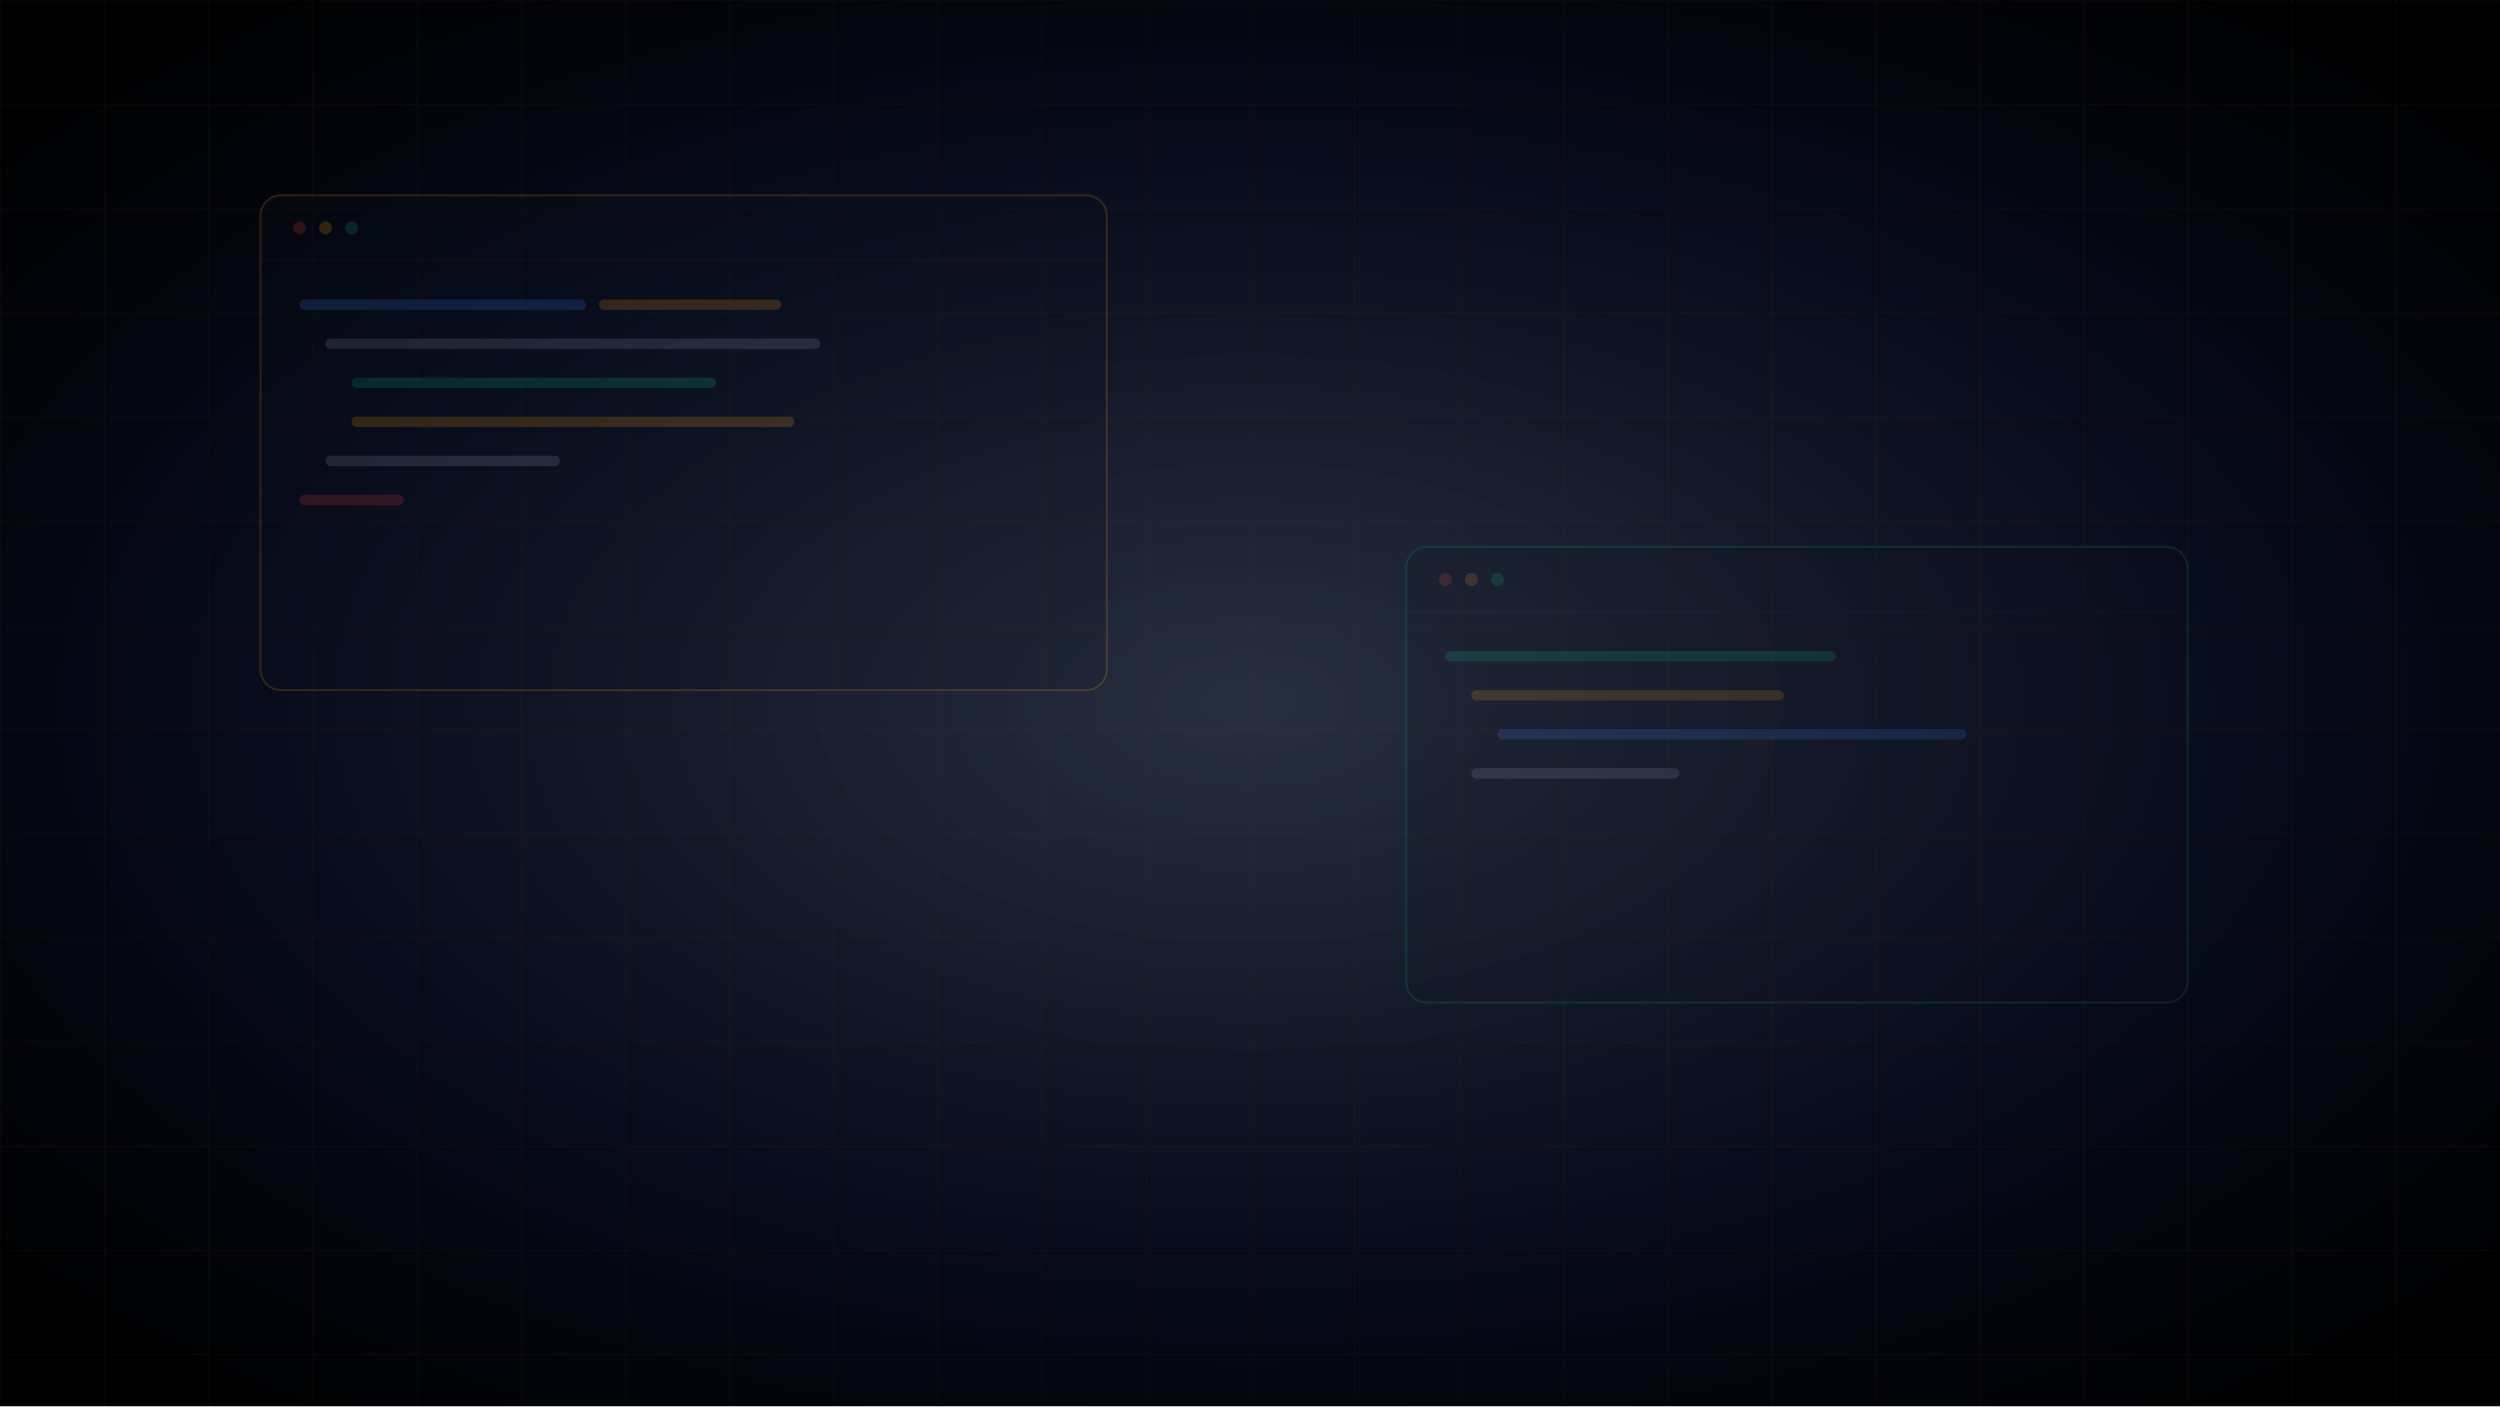
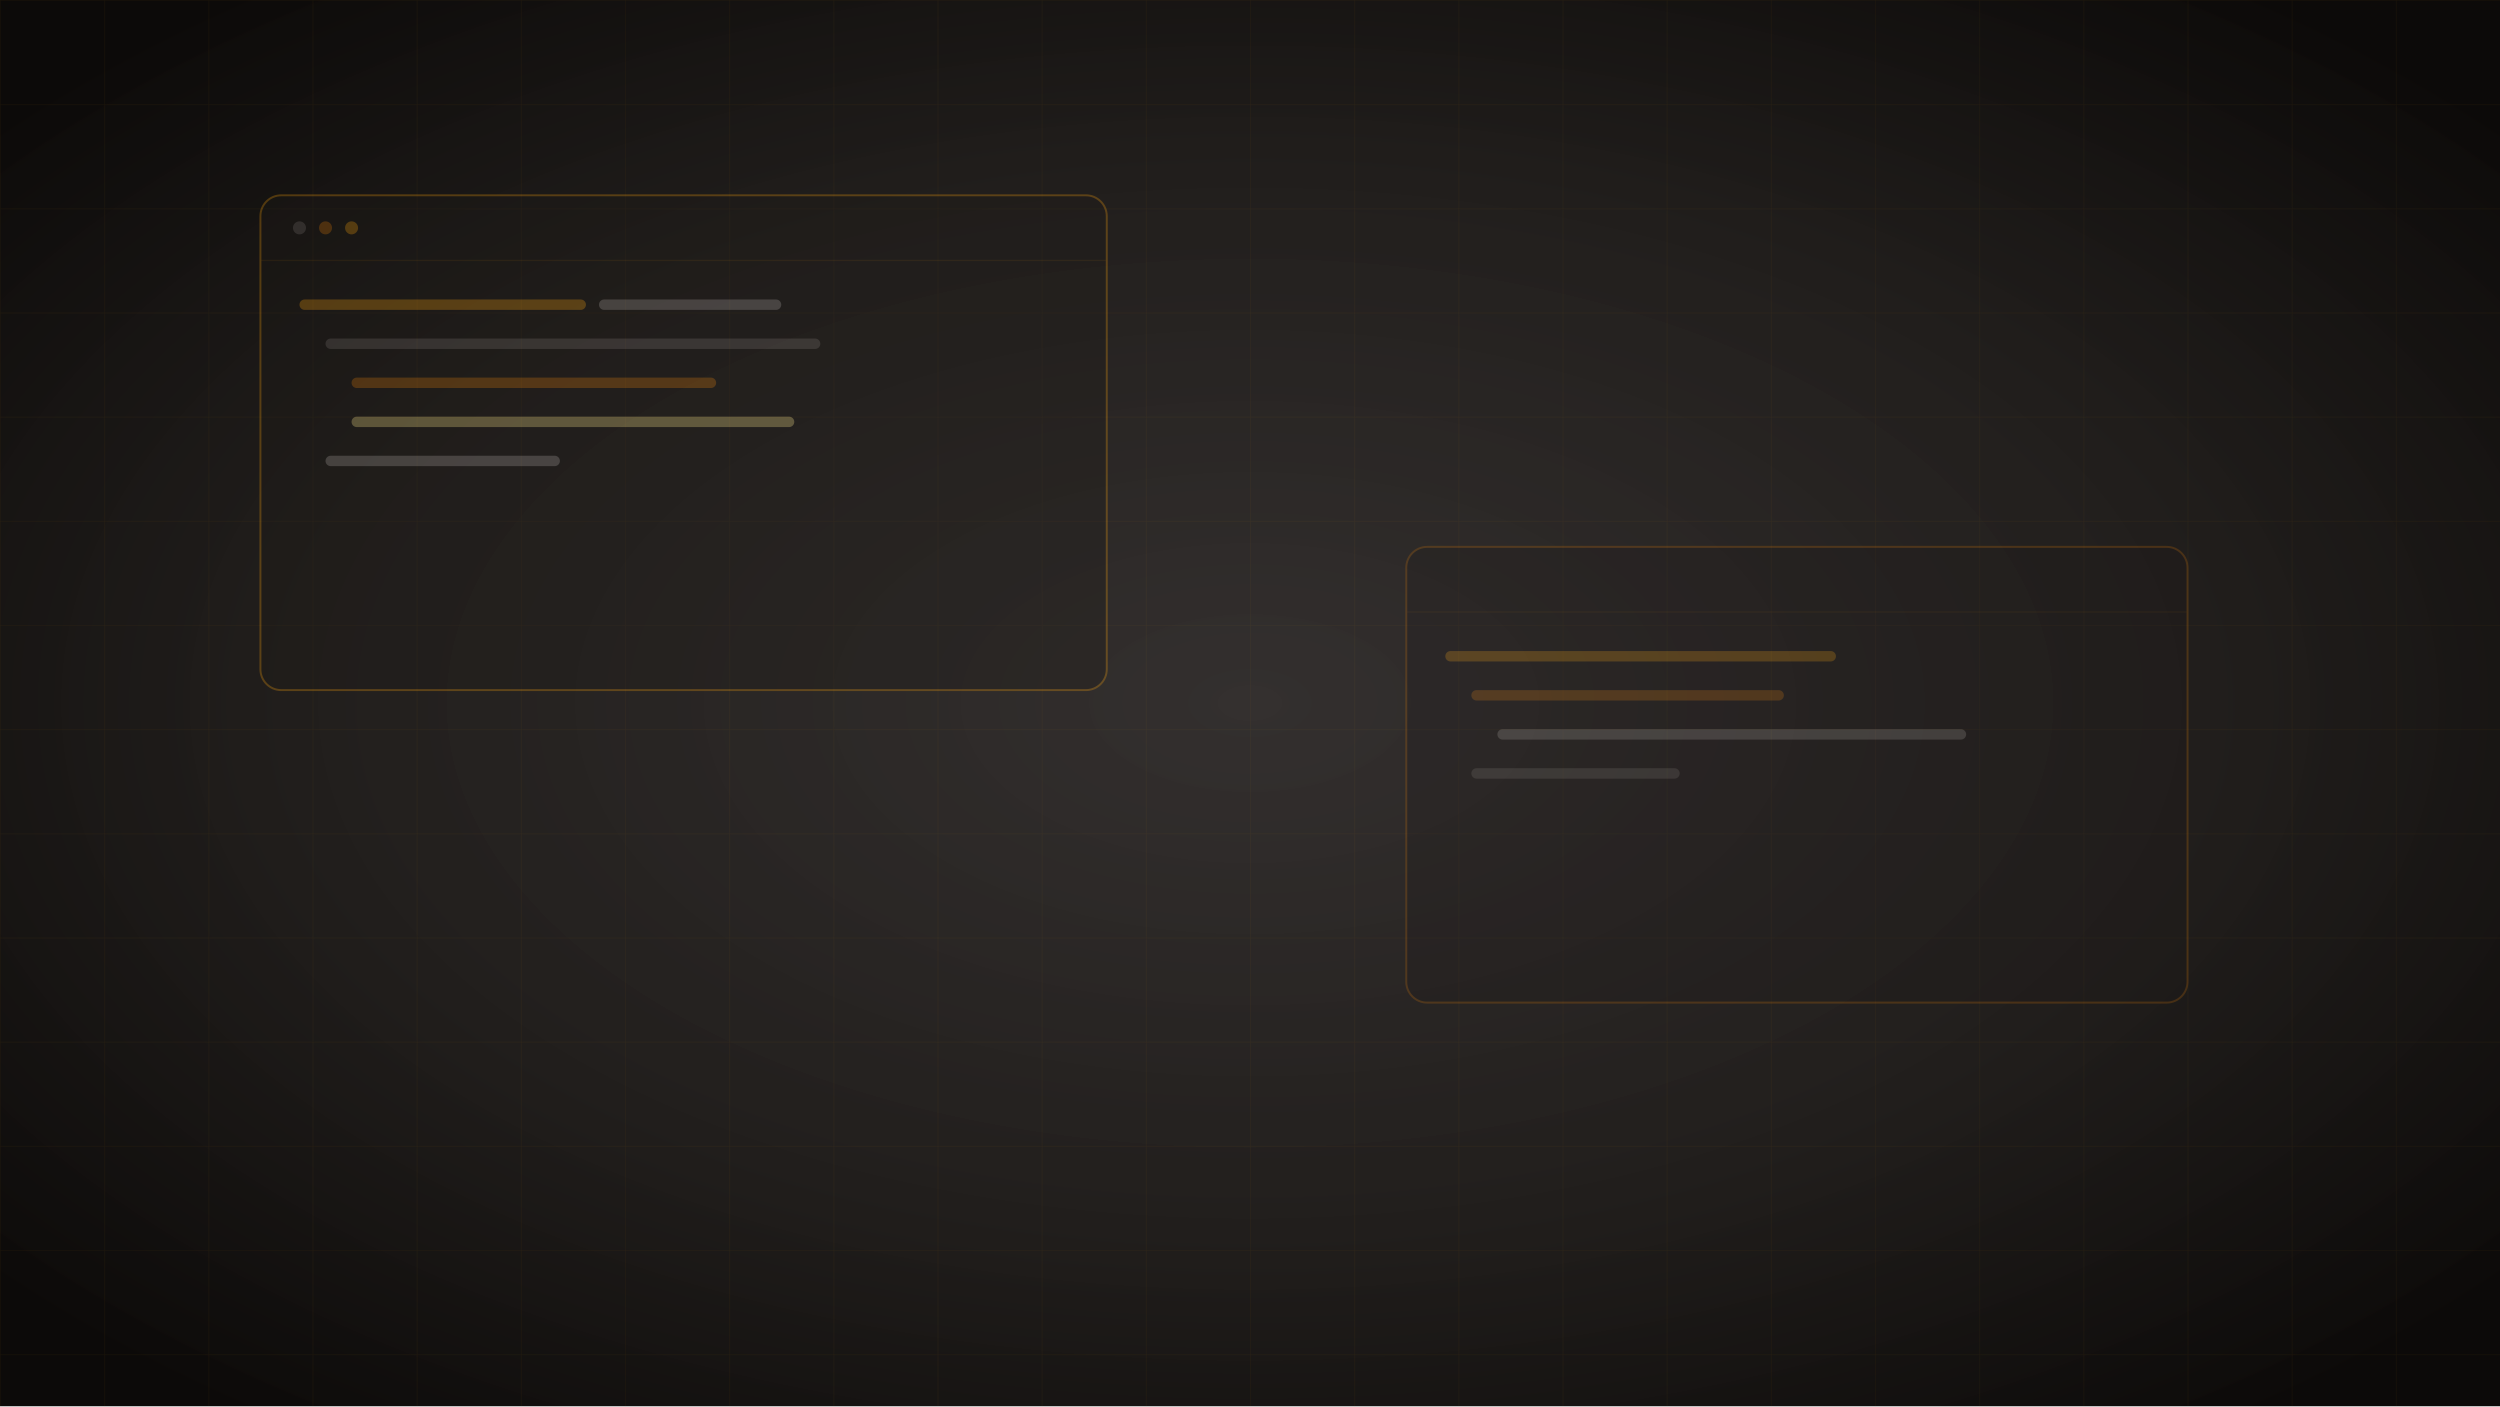
<svg xmlns="http://www.w3.org/2000/svg" viewBox="0 0 1920 1080" width="100%" height="100%">
  <defs>
    <radialGradient id="bg-glow-sw" cx="50%" cy="50%" r="65%">
-       <stop offset="0%" stop-color="#0F172A" stop-opacity="0.9" />
-       <stop offset="60%" stop-color="#020617" stop-opacity="0.98" />
-       <stop offset="100%" stop-color="#000000" stop-opacity="1" />
+       <stop offset="0%" stop-color="#292524" stop-opacity="0.95" />
+       <stop offset="60%" stop-color="#1C1917" stop-opacity="0.98" />
+       <stop offset="100%" stop-color="#0C0A09" stop-opacity="1" />
    </radialGradient>
-     <linearGradient id="code-accent" x1="0%" y1="0%" x2="100%" y2="0%">
-       <stop offset="0%" stop-color="#F59E0B" />
-       <stop offset="100%" stop-color="#10B981" />
-     </linearGradient>
    <pattern id="matrix-grid" width="80" height="80" patternUnits="userSpaceOnUse">
-       <path d="M 80 0 L 0 0 0 80" fill="none" stroke="#F59E0B" stroke-width="0.8" stroke-opacity="0.06" />
+       <path d="M 80 0 L 0 0 0 80" fill="none" stroke="#F59E0B" stroke-width="0.7" stroke-opacity="0.07" />
    </pattern>
  </defs>
  <rect width="1920" height="1080" fill="url(#bg-glow-sw)" />
  <rect width="1920" height="1080" fill="url(#matrix-grid)" />
-   <g opacity="0.18" transform="translate(200, 150)">
-     <rect x="0" y="0" width="650" height="380" rx="16" fill="#0B0F19" stroke="#F59E0B" stroke-width="1.5" />
-     <circle cx="30" cy="25" r="5" fill="#EF4444" />
-     <circle cx="50" cy="25" r="5" fill="#F59E0B" />
-     <circle cx="70" cy="25" r="5" fill="#10B981" />
-     <line x1="0" y1="50" x2="650" y2="50" stroke="#F59E0B" stroke-opacity="0.2" />
-     <rect x="30" y="80" width="220" height="8" rx="4" fill="#3B82F6" />
-     <rect x="260" y="80" width="140" height="8" rx="4" fill="#F59E0B" />
-     <rect x="50" y="110" width="380" height="8" rx="4" fill="#94A3B8" />
-     <rect x="70" y="140" width="280" height="8" rx="4" fill="#10B981" />
-     <rect x="70" y="170" width="340" height="8" rx="4" fill="#F59E0B" />
-     <rect x="50" y="200" width="180" height="8" rx="4" fill="#94A3B8" />
-     <rect x="30" y="230" width="80" height="8" rx="4" fill="#EF4444" />
+   <g opacity="0.28" transform="translate(200, 150)">
+     <rect x="0" y="0" width="650" height="380" rx="16" fill="#1C1917" stroke="#F59E0B" stroke-width="1.5" />
+     <circle cx="30" cy="25" r="5" fill="#78716C" />
+     <circle cx="50" cy="25" r="5" fill="#D97706" />
+     <circle cx="70" cy="25" r="5" fill="#F59E0B" />
+     <line x1="0" y1="50" x2="650" y2="50" stroke="#F59E0B" stroke-opacity="0.25" />
+     <rect x="30" y="80" width="220" height="8" rx="4" fill="#F59E0B" />
+     <rect x="260" y="80" width="140" height="8" rx="4" fill="#A8A29E" />
+     <rect x="50" y="110" width="380" height="8" rx="4" fill="#78716C" />
+     <rect x="70" y="140" width="280" height="8" rx="4" fill="#D97706" />
+     <rect x="70" y="170" width="340" height="8" rx="4" fill="#FDE68A" />
+     <rect x="50" y="200" width="180" height="8" rx="4" fill="#A8A29E" />
  </g>
-   <g opacity="0.15" transform="translate(1080, 420)">
-     <rect x="0" y="0" width="600" height="350" rx="16" fill="#0B0F19" stroke="#10B981" stroke-width="1.5" />
-     <circle cx="30" cy="25" r="5" fill="#EF4444" />
-     <circle cx="50" cy="25" r="5" fill="#F59E0B" />
-     <circle cx="70" cy="25" r="5" fill="#10B981" />
-     <line x1="0" y1="50" x2="600" y2="50" stroke="#10B981" stroke-opacity="0.2" />
-     <rect x="30" y="80" width="300" height="8" rx="4" fill="#10B981" />
-     <rect x="50" y="110" width="240" height="8" rx="4" fill="#F59E0B" />
-     <rect x="70" y="140" width="360" height="8" rx="4" fill="#3B82F6" />
-     <rect x="50" y="170" width="160" height="8" rx="4" fill="#94A3B8" />
+   <g opacity="0.22" transform="translate(1080, 420)">
+     <rect x="0" y="0" width="600" height="350" rx="16" fill="#1C1917" stroke="#D97706" stroke-width="1.5" />
+     <line x1="0" y1="50" x2="600" y2="50" stroke="#D97706" stroke-opacity="0.25" />
+     <rect x="30" y="80" width="300" height="8" rx="4" fill="#F59E0B" />
+     <rect x="50" y="110" width="240" height="8" rx="4" fill="#D97706" />
+     <rect x="70" y="140" width="360" height="8" rx="4" fill="#A8A29E" />
+     <rect x="50" y="170" width="160" height="8" rx="4" fill="#78716C" />
  </g>
</svg>
